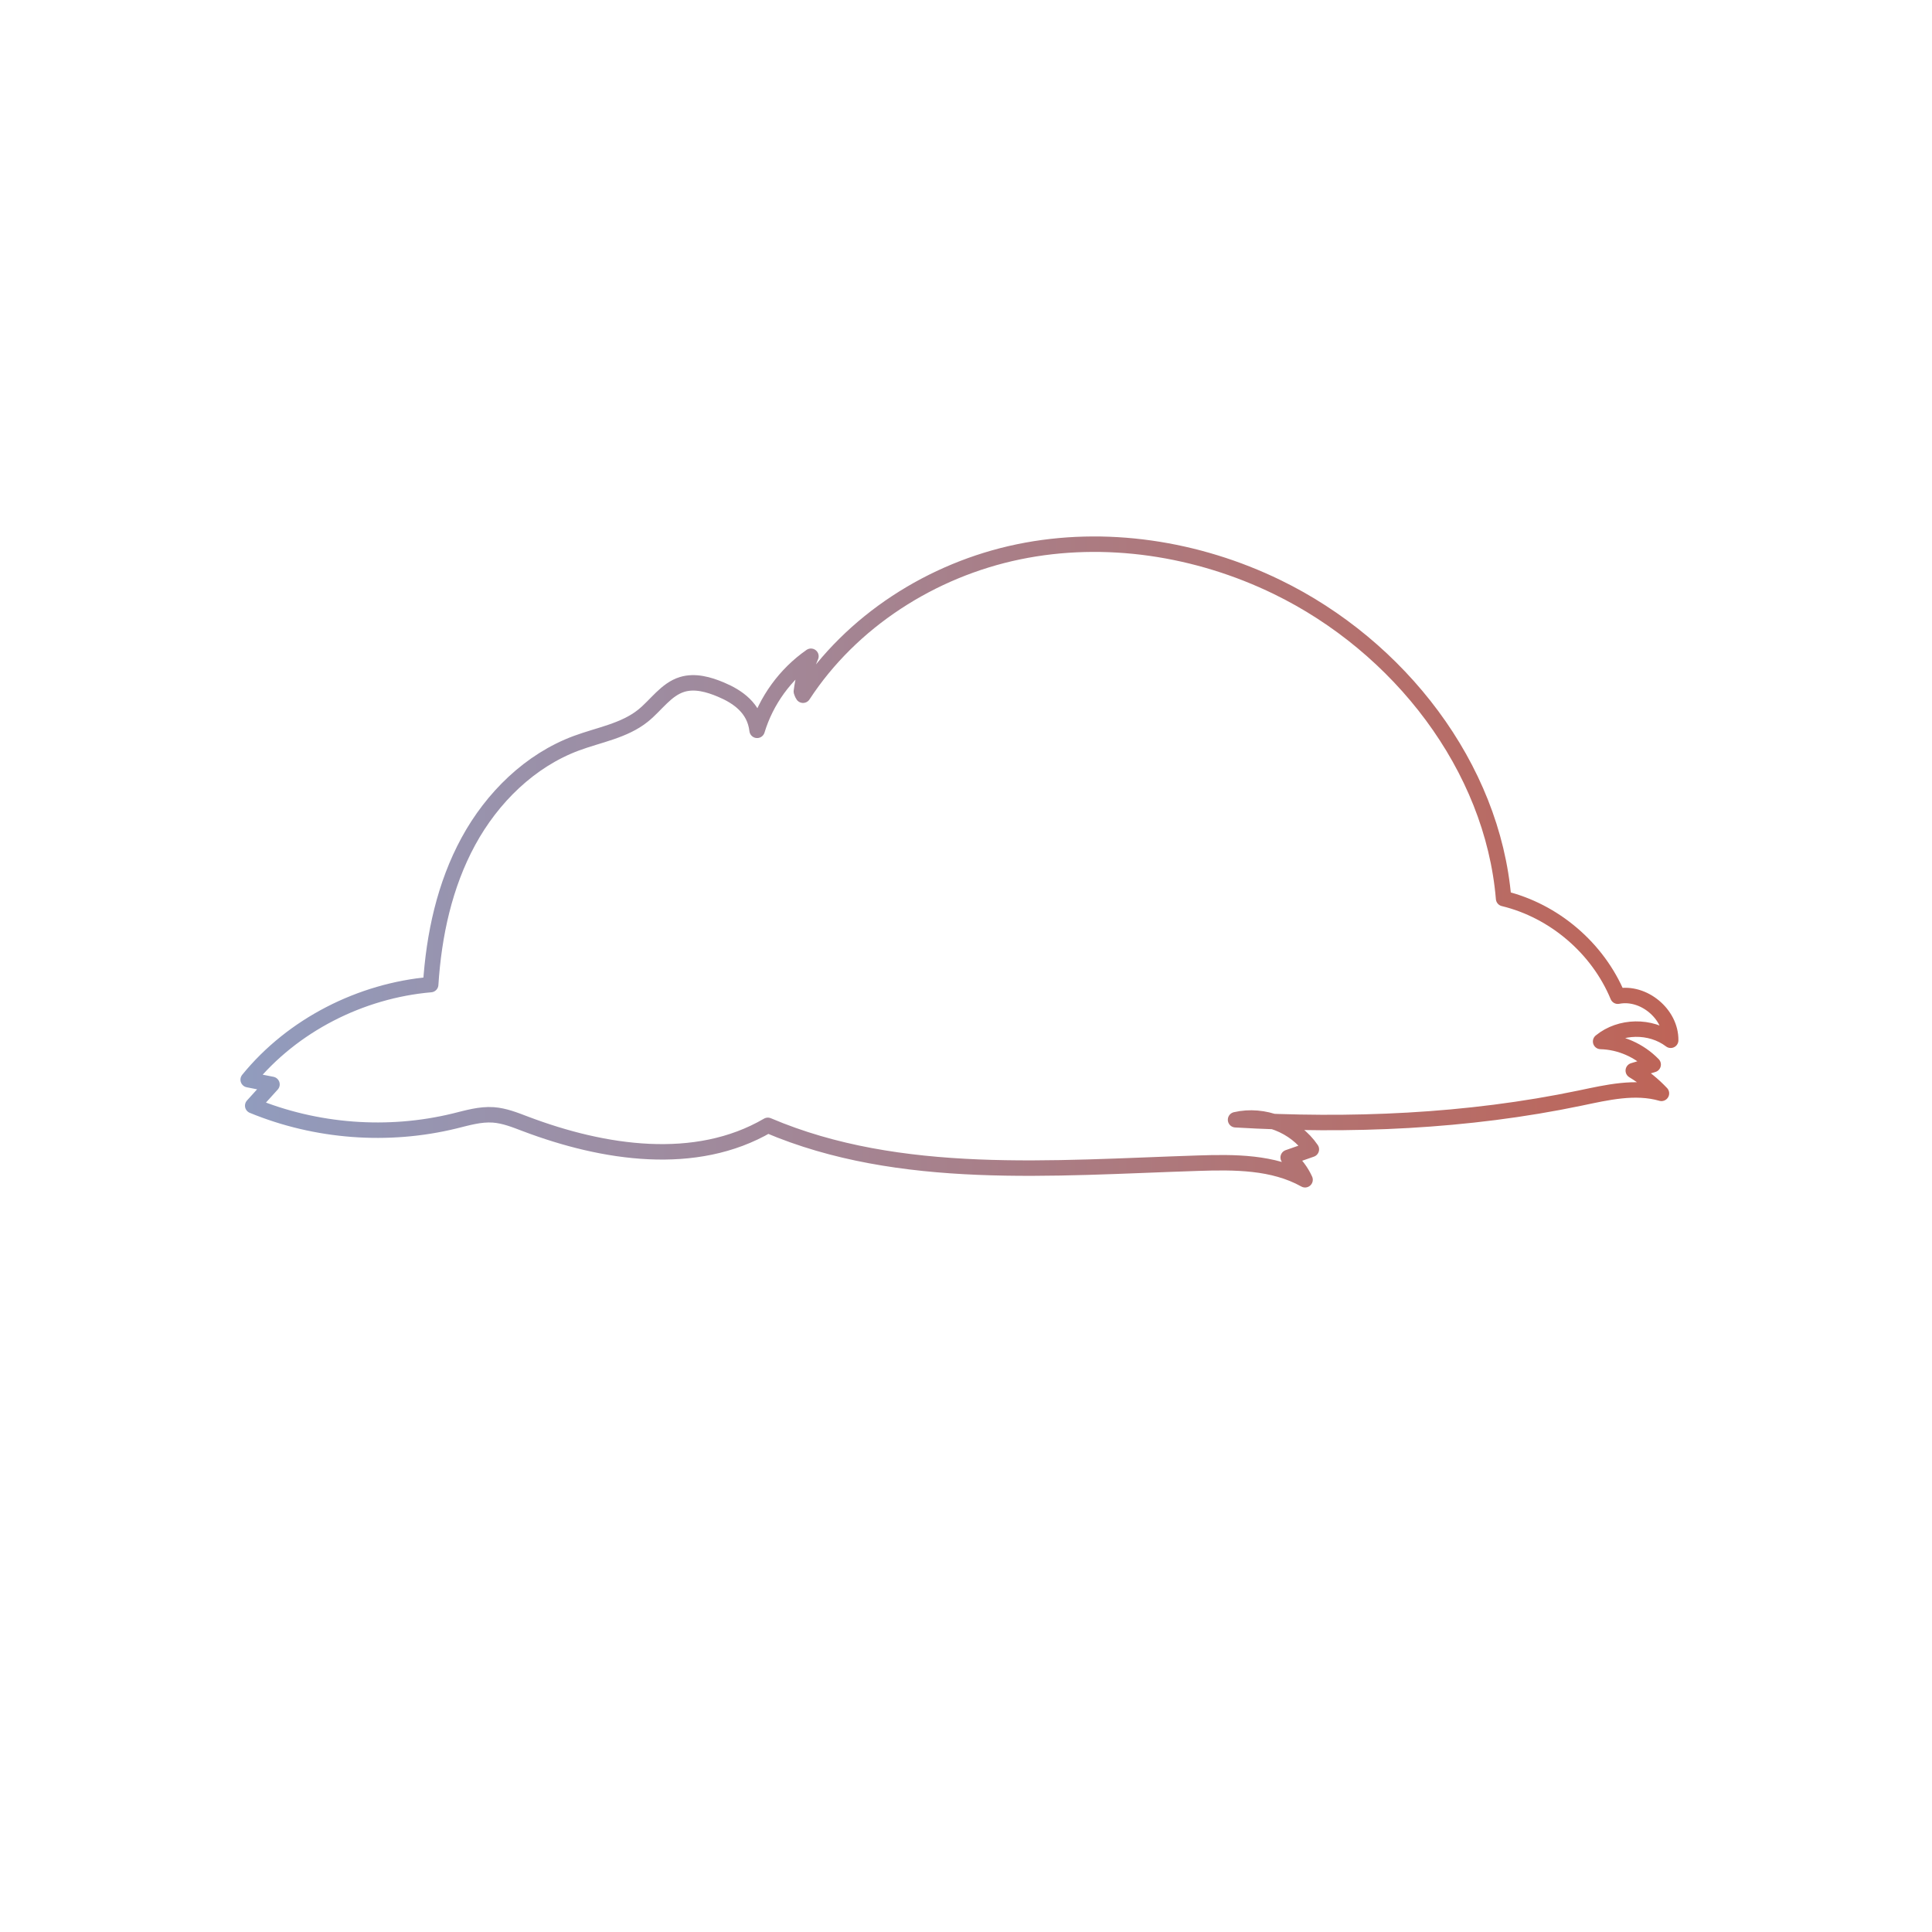
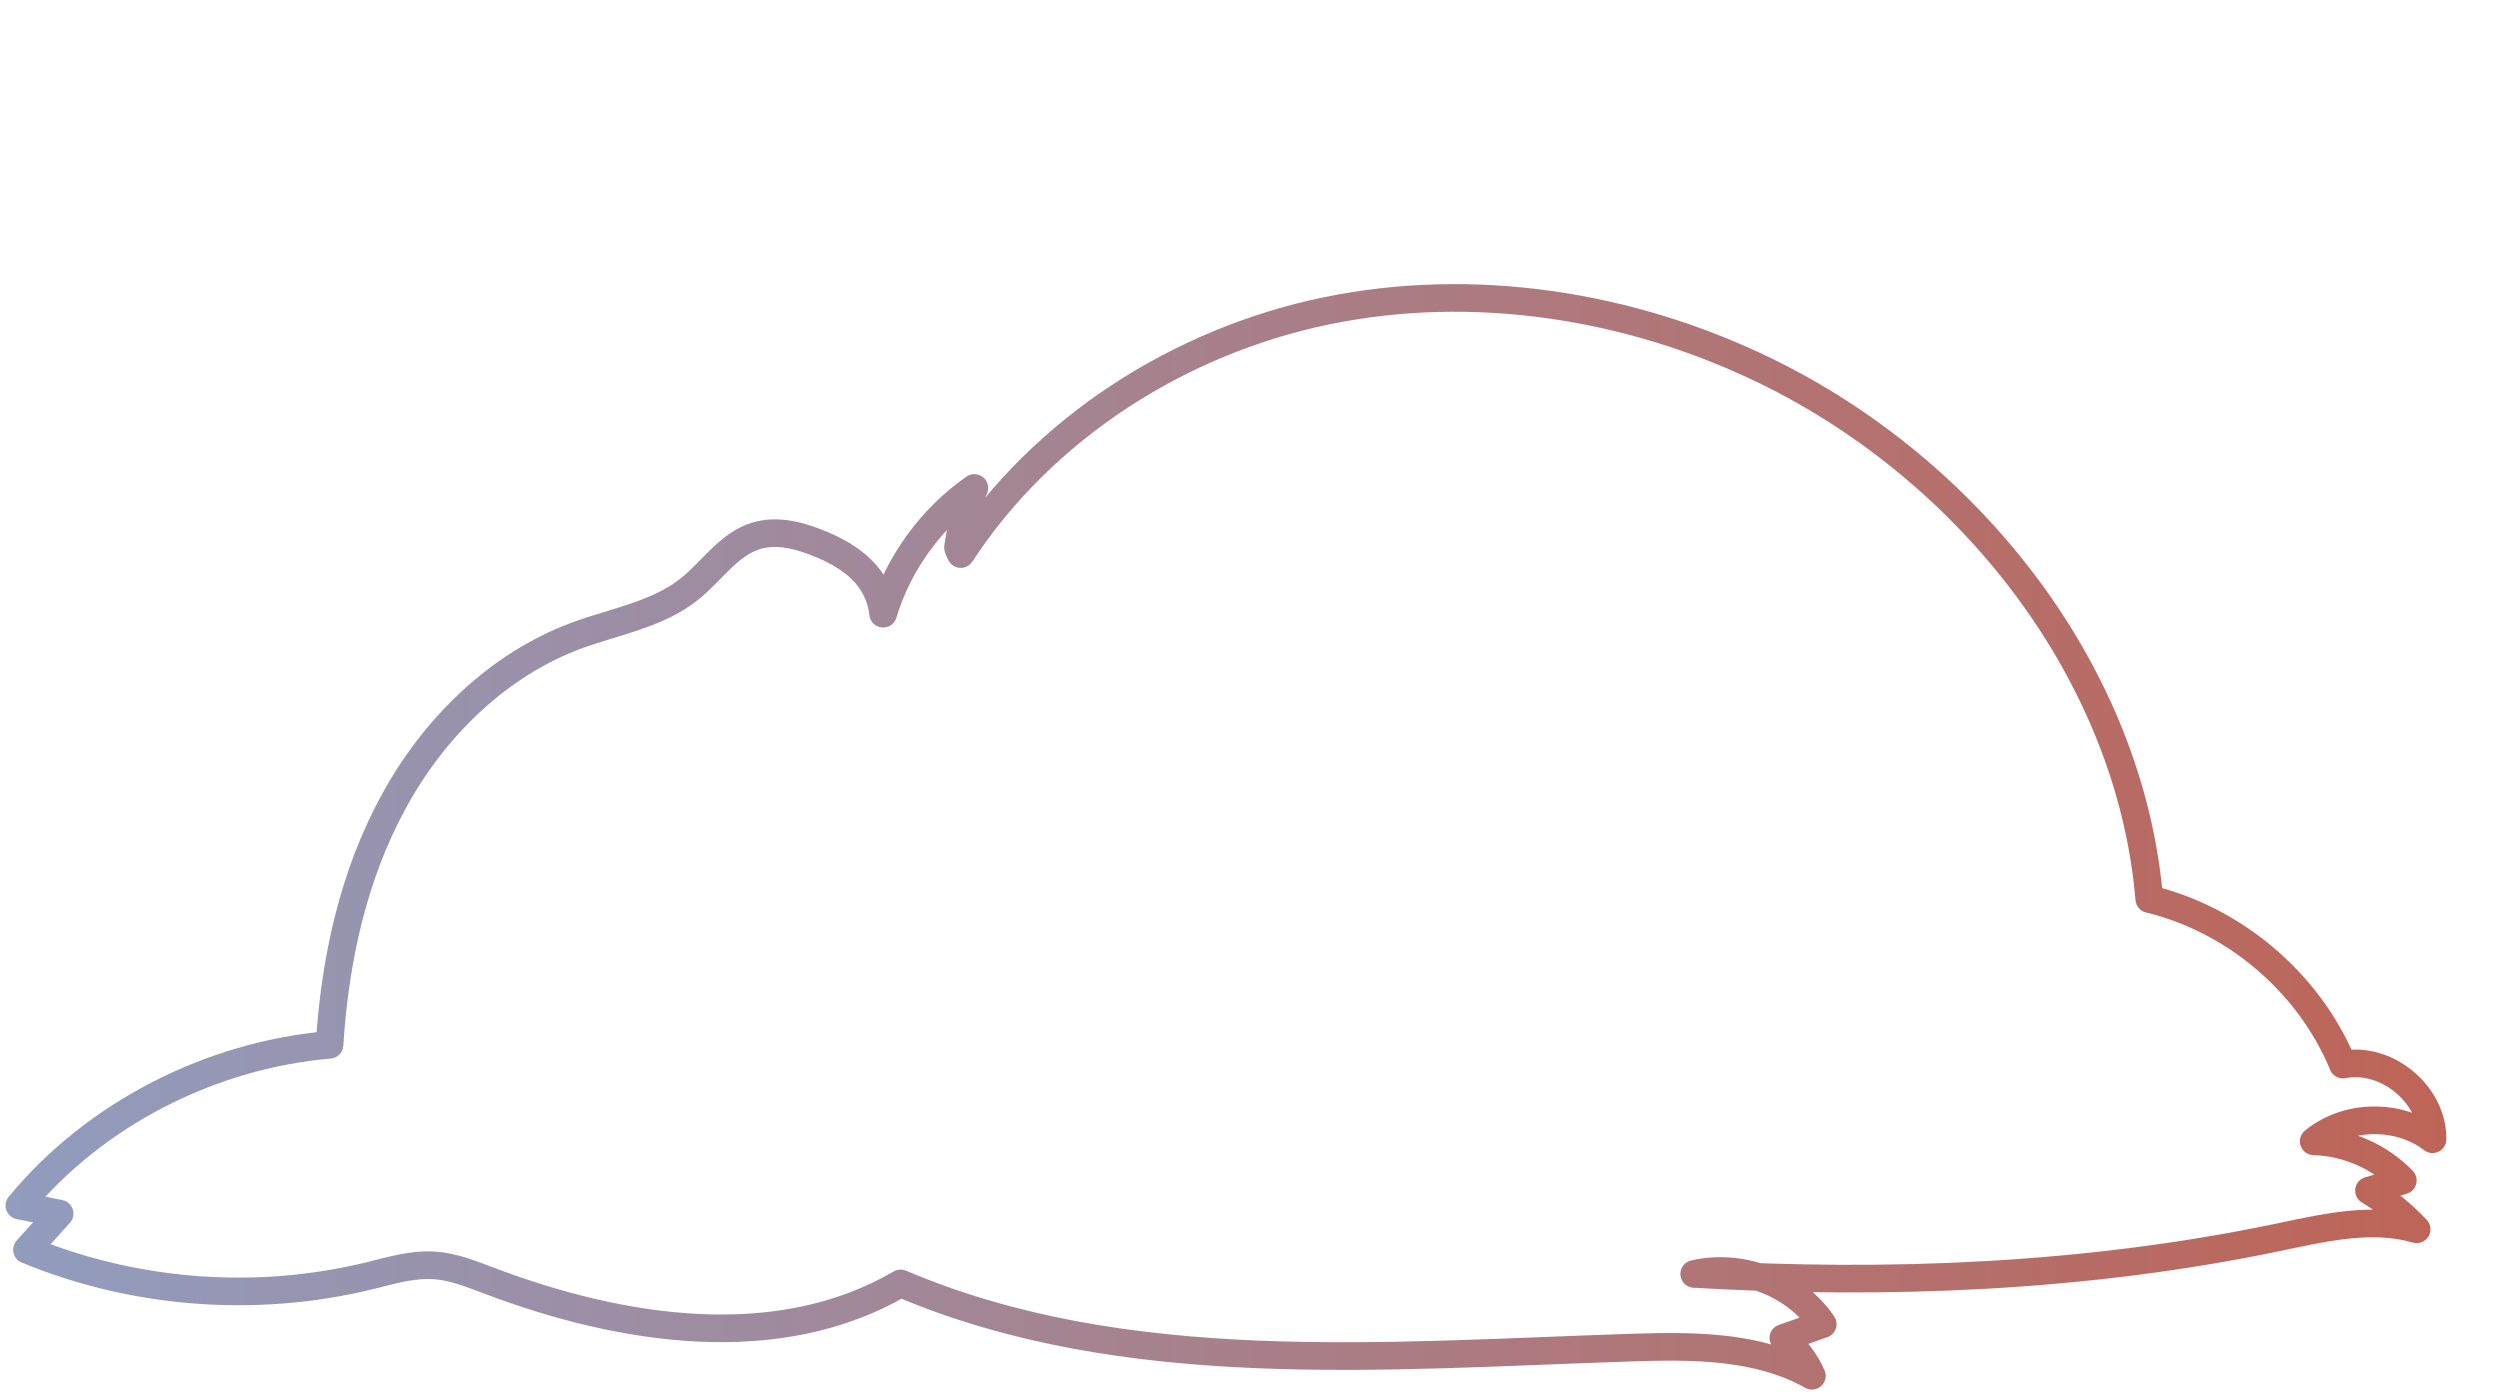
- <svg xmlns="http://www.w3.org/2000/svg" version="1.1" id="Layer_4" x="0px" y="0px" viewBox="0 0 500 500" style="enable-background:new 0 0 500 500;" xml:space="preserve">
+ <svg xmlns="http://www.w3.org/2000/svg" version="1.1" id="Layer_4" x="0px" y="0px" viewBox="0 0 1085.6 605.7" style="enable-background:new 0 0 1085.6 605.7;" xml:space="preserve">
  <style type="text/css">
- 	.st0{fill:none;stroke:url(#SVGID_1_);stroke-width:4;stroke-linecap:round;stroke-linejoin:round;stroke-miterlimit:10;}
+ 	.st0{fill:none;stroke:url(#SVGID_1_);stroke-width:12;stroke-linecap:round;stroke-linejoin:round;stroke-miterlimit:10;}
</style>
-   <linearGradient id="SVGID_1_" gradientUnits="userSpaceOnUse" x1="62.223" y1="223.064" x2="434.361" y2="223.064">
+   <linearGradient id="SVGID_1_" gradientUnits="userSpaceOnUse" x1="2.704" y1="136.62" x2="1062.56" y2="136.62" gradientTransform="matrix(1 0 0 -1 0 500)">
    <stop offset="0" style="stop-color:#919CBE" />
    <stop offset="1" style="stop-color:#BE6457" />
  </linearGradient>
-   <path class="st0" d="M111.46,254.81c0.82-12.86,3.6-25.76,9.76-37.08c6.16-11.31,15.93-20.95,28.01-25.41  c5.85-2.16,12.32-3.2,17.18-7.1c3.4-2.73,5.96-6.81,10.13-8.09c3.3-1.01,6.87,0,10.04,1.34c4.26,1.79,8.69,4.75,9.36,10.54  c2.33-7.7,7.32-14.57,13.93-19.17c-1.25,2.9-2.09,5.98-2.48,9.11c0,0,0.2,0.66,0.43,0.97c12.53-19.19,33.33-32.47,55.77-37.11  c22.45-4.64,46.3-0.91,66.92,9.11c31.61,15.36,55.76,46.49,58.62,80.63c13.08,3.16,24.41,12.84,29.56,25.27  c6.67-1.32,13.78,4.6,13.68,11.4c-5.18-3.96-13.09-3.83-18.13,0.31c5.08,0.13,10.07,2.33,13.6,5.98c-1.72,0.52-3.43,1.04-5.15,1.56  c2.68,1.62,5.14,3.61,7.29,5.89c-6.81-1.96-14.06-0.24-20.99,1.21c-29.35,6.14-59.73,7.35-89.23,5.62  c7.27-1.7,15.43,1.49,19.62,7.66c-2,0.7-4,1.4-6,2.1c1.86,1.57,3.36,3.56,4.37,5.77c-8.26-4.62-18.24-4.6-27.7-4.29  c-37.73,1.22-77.12,4.77-111.33-9.79c-18.68,10.91-42.49,7.29-62.72-0.37c-2.71-1.03-5.44-2.13-8.33-2.34  c-3.39-0.24-6.73,0.77-10.03,1.58c-17.25,4.21-35.82,2.8-52.24-3.96c1.66-1.84,3.32-3.67,4.99-5.51c-2.05-0.41-4.11-0.81-6.16-1.22  C75.73,265.28,93.39,256.37,111.46,254.81z" />
+   <path class="st0" d="M143.1,453.7c2.3-36.6,10.2-73.3,27.8-105.5c17.5-32.2,45.3-59.6,79.7-72.3c16.7-6.1,35.1-9.1,48.9-20.2  c9.7-7.8,17-19.4,28.8-23c9.4-2.9,19.6,0,28.6,3.8c12.1,5.1,24.7,13.5,26.6,30c6.6-21.9,20.8-41.5,39.6-54.6  c-3.6,8.3-5.9,17-7.1,25.9c0,0,0.6,1.9,1.2,2.8c35.7-54.6,94.9-92.4,158.7-105.6c63.9-13.2,131.8-2.6,190.5,25.9  c90,43.7,158.7,132.3,166.9,229.5c37.2,9,69.5,36.5,84.1,71.9c19-3.8,39.2,13.1,38.9,32.4c-14.7-11.3-37.3-10.9-51.6,0.9  c14.5,0.4,28.7,6.6,38.7,17c-4.9,1.5-9.8,3-14.7,4.4c7.6,4.6,14.6,10.3,20.7,16.8c-19.4-5.6-40-0.7-59.7,3.4  c-83.5,17.5-170,20.9-254,16c20.7-4.8,43.9,4.2,55.8,21.8c-5.7,2-11.4,4-17.1,6c5.3,4.5,9.6,10.1,12.4,16.4  c-23.5-13.2-51.9-13.1-78.8-12.2c-107.4,3.5-219.5,13.6-316.9-27.9c-53.2,31.1-120.9,20.7-178.5-1.1c-7.7-2.9-15.5-6.1-23.7-6.7  c-9.6-0.7-19.2,2.2-28.5,4.5c-49.1,12-102,8-148.7-11.3c4.7-5.2,9.4-10.4,14.2-15.7c-5.8-1.2-11.7-2.3-17.5-3.5  C41.4,483.5,91.7,458.1,143.1,453.7z" />
</svg>
